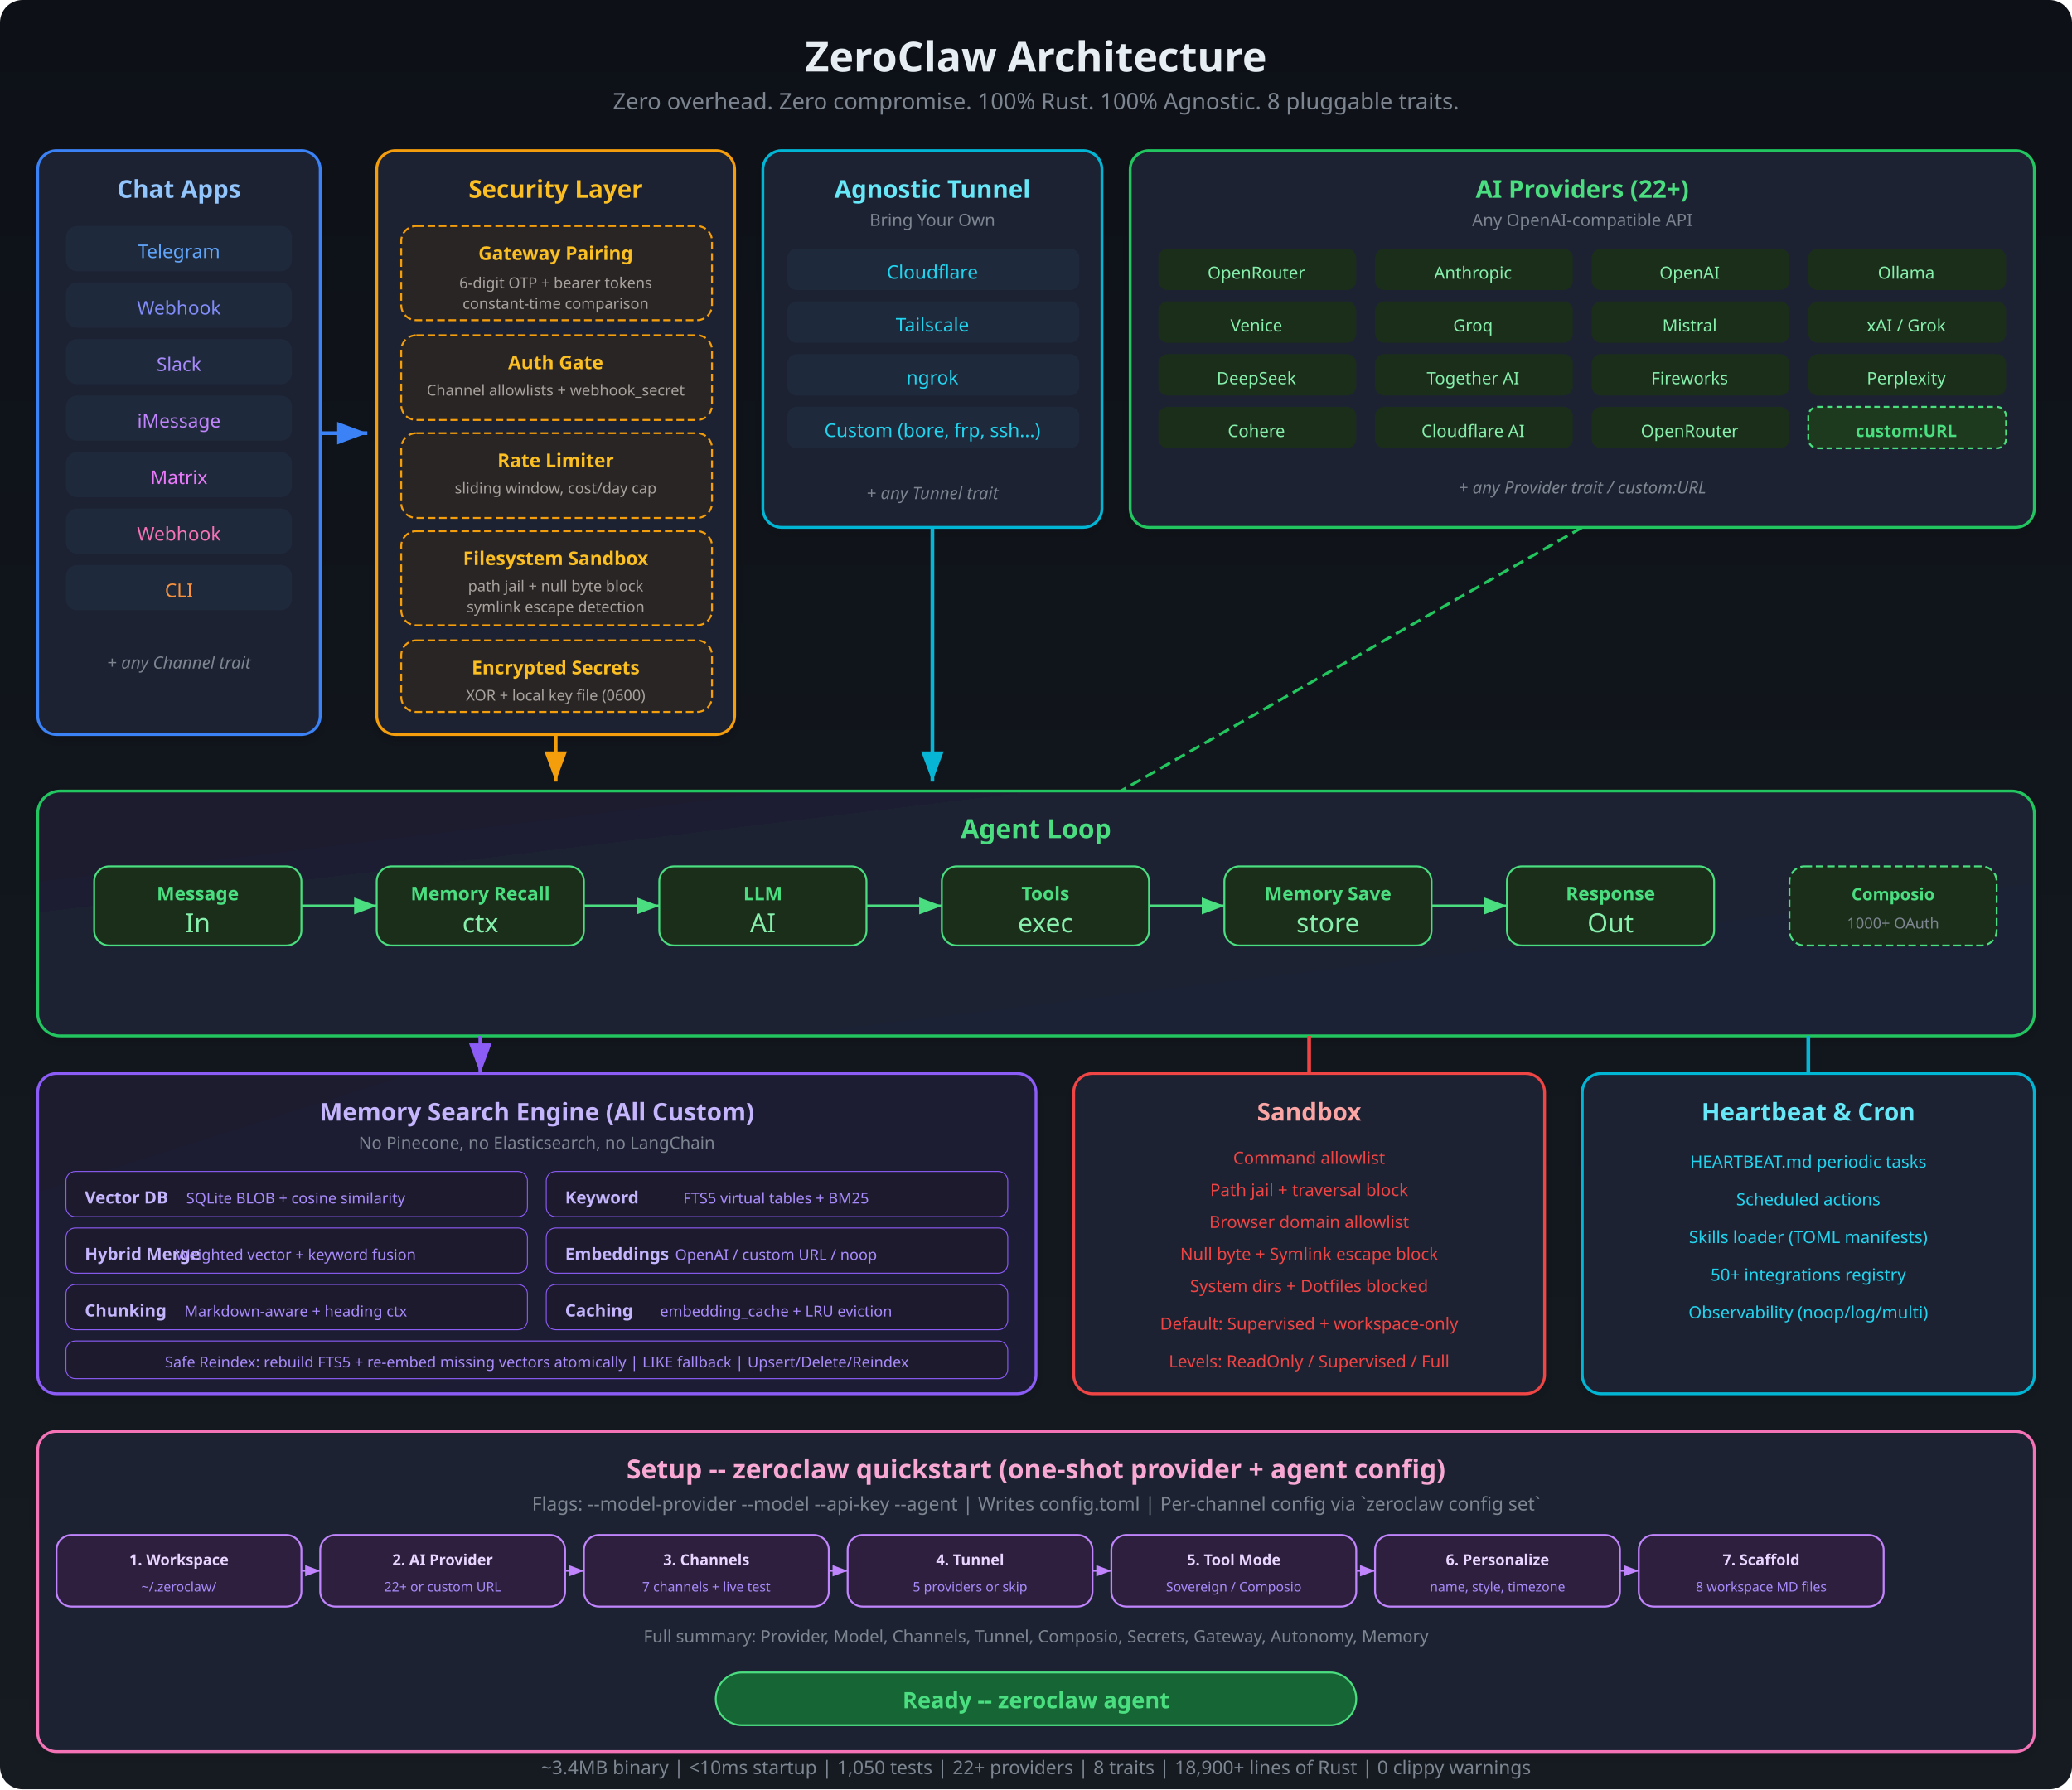
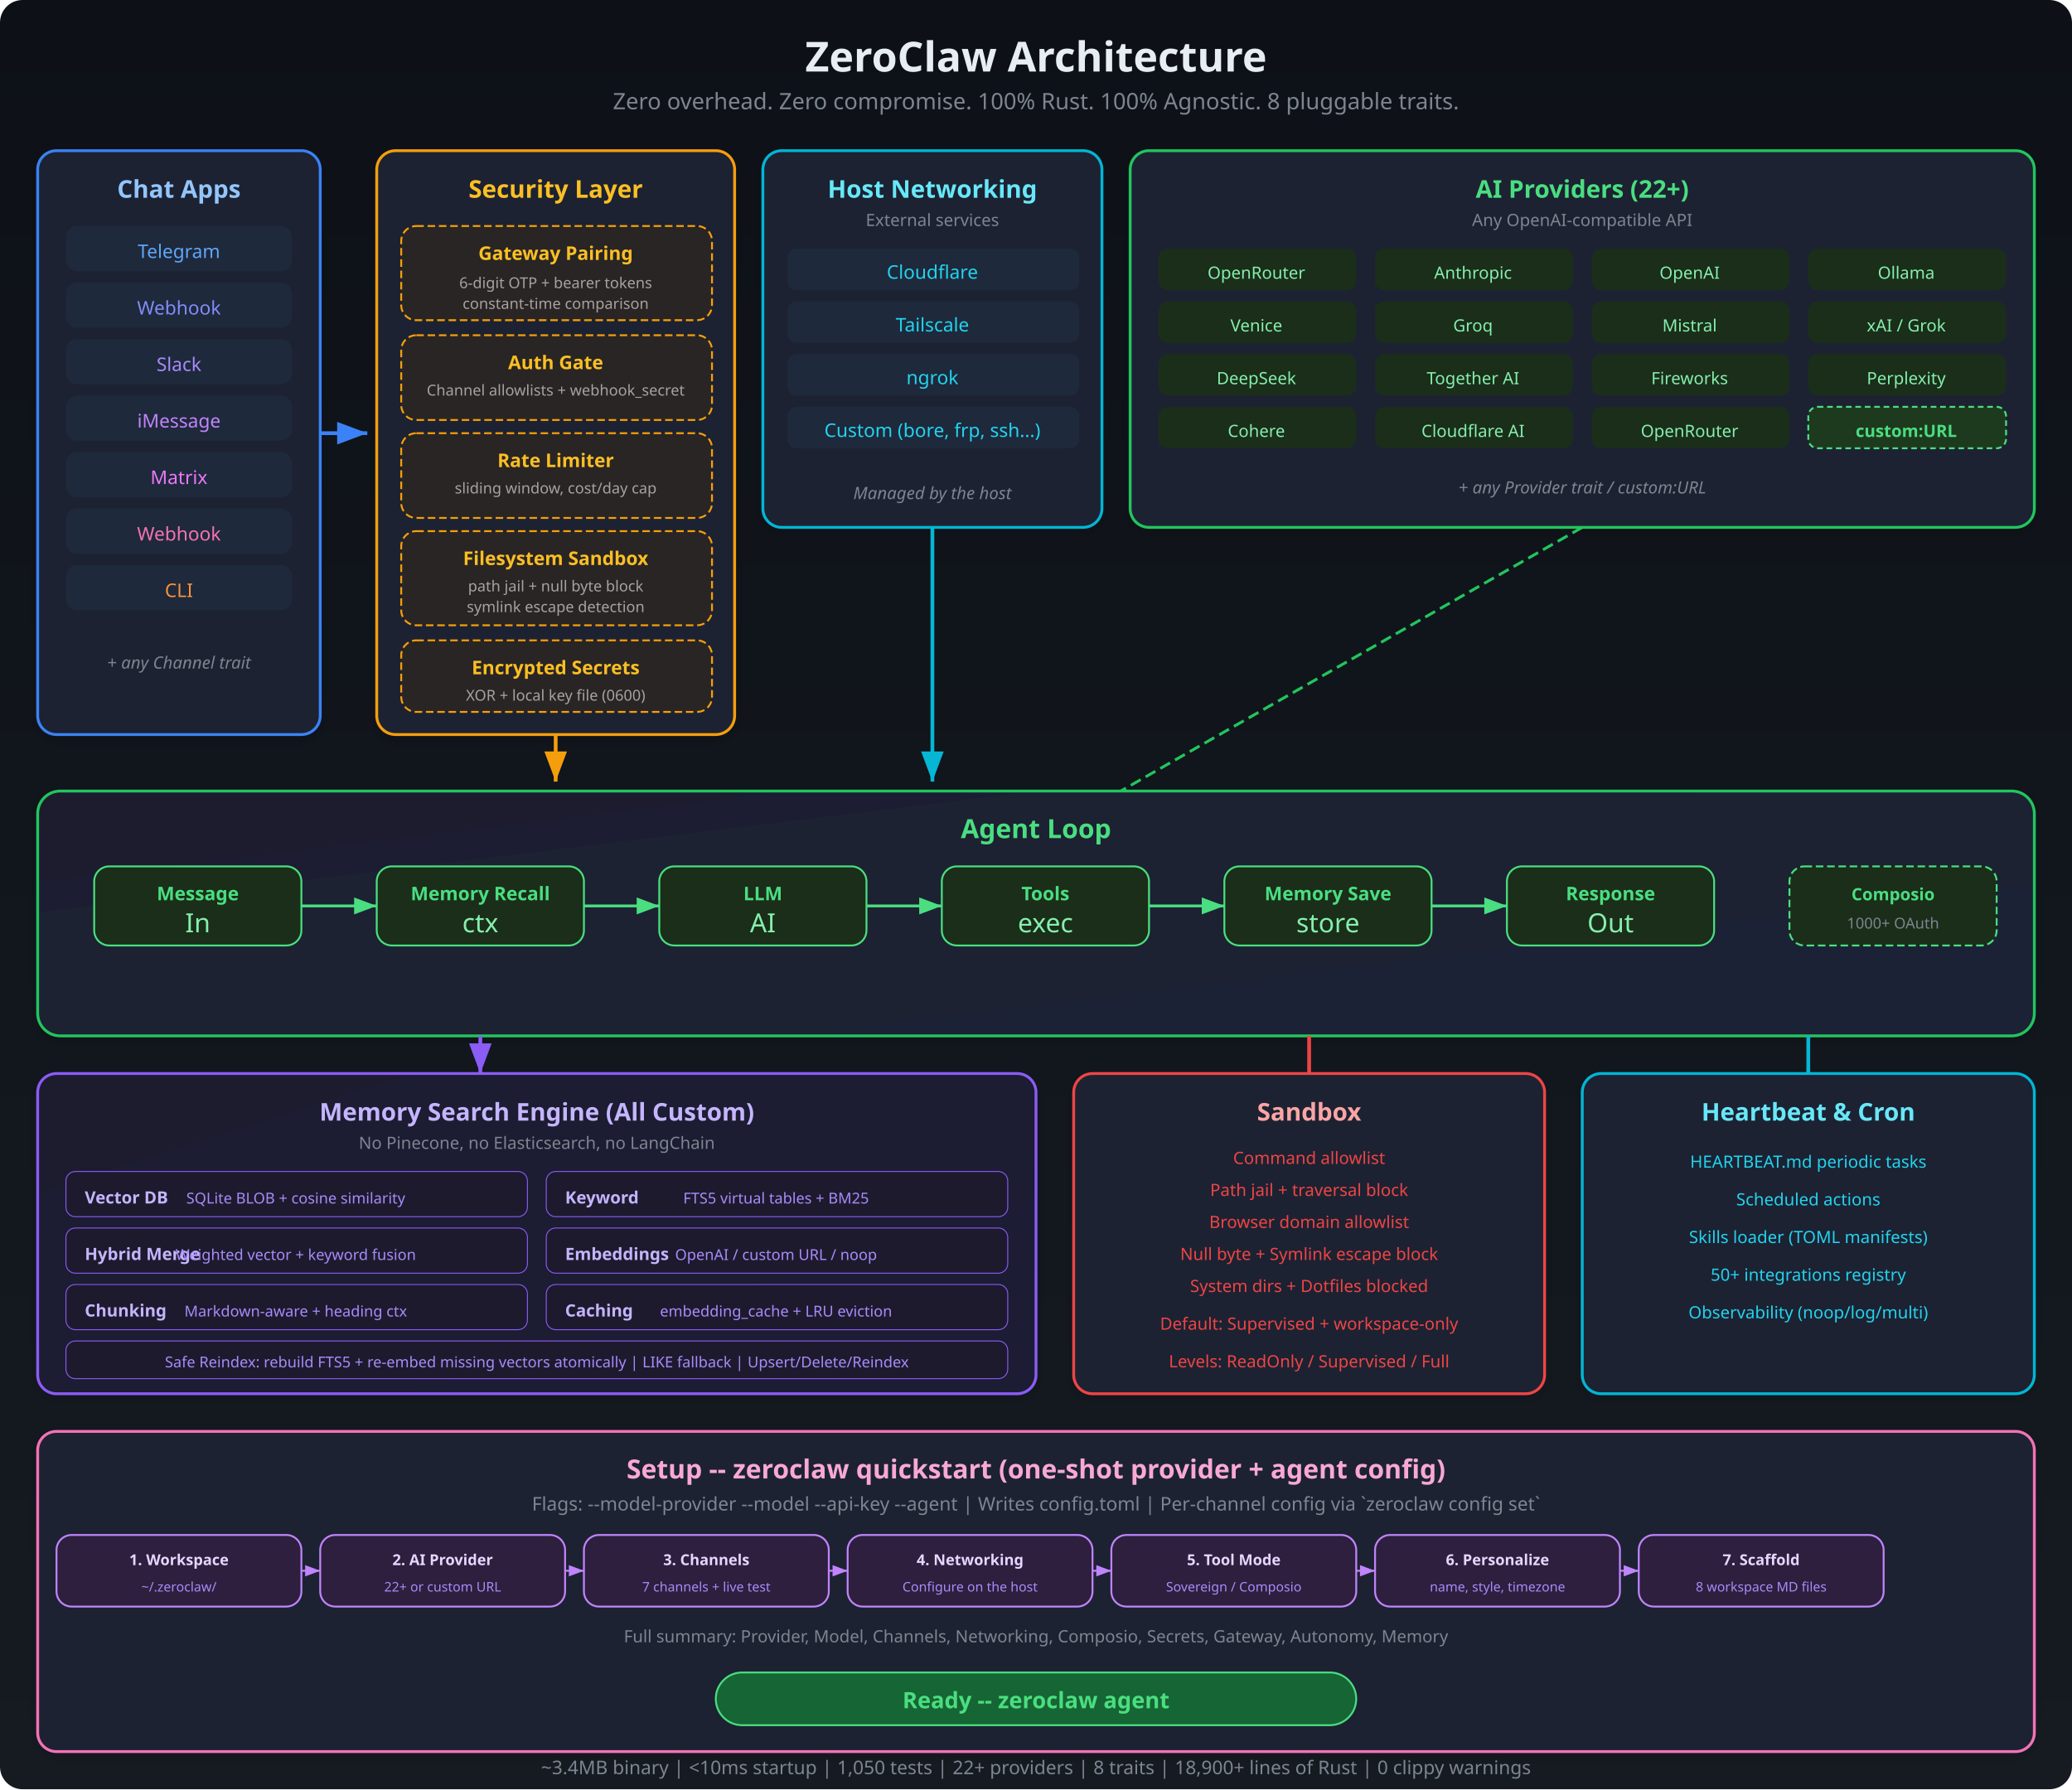
<svg xmlns="http://www.w3.org/2000/svg" viewBox="0 0 1100 950" font-family="'Segoe UI', system-ui, -apple-system, sans-serif">
  <defs>
    <filter id="shadow" x="-4%" y="-4%" width="108%" height="108%">
      <feDropShadow dx="0" dy="2" stdDeviation="3" flood-opacity="0.15" />
    </filter>
    <linearGradient id="bgGrad" x1="0" y1="0" x2="0" y2="1">
      <stop offset="0%" stop-color="#0d1117" />
      <stop offset="100%" stop-color="#161b22" />
    </linearGradient>
    <linearGradient id="agentGrad" x1="0" y1="0" x2="1" y2="1">
      <stop offset="0%" stop-color="#1a1e2e" />
      <stop offset="100%" stop-color="#1e2436" />
    </linearGradient>
    <linearGradient id="memGrad" x1="0" y1="0" x2="1" y2="1">
      <stop offset="0%" stop-color="#1a1a2e" />
      <stop offset="100%" stop-color="#1e1e36" />
    </linearGradient>
    <marker id="arrowBlue" markerWidth="8" markerHeight="6" refX="8" refY="3" orient="auto">
      <path d="M0,0 L8,3 L0,6" fill="#3b82f6" />
    </marker>
    <marker id="arrowAmber" markerWidth="8" markerHeight="6" refX="8" refY="3" orient="auto">
      <path d="M0,0 L8,3 L0,6" fill="#f59e0b" />
    </marker>
    <marker id="arrowGreen" markerWidth="8" markerHeight="6" refX="8" refY="3" orient="auto">
      <path d="M0,0 L8,3 L0,6" fill="#4ade80" />
    </marker>
    <marker id="arrowCyan" markerWidth="8" markerHeight="6" refX="8" refY="3" orient="auto">
      <path d="M0,0 L8,3 L0,6" fill="#06b6d4" />
    </marker>
    <marker id="arrowPurple" markerWidth="8" markerHeight="6" refX="8" refY="3" orient="auto">
      <path d="M0,0 L8,3 L0,6" fill="#c084fc" />
    </marker>
    <marker id="arrowViolet" markerWidth="8" markerHeight="6" refX="8" refY="3" orient="auto">
      <path d="M0,0 L8,3 L0,6" fill="#8b5cf6" />
    </marker>
  </defs>
  <rect width="1100" height="950" rx="12" fill="url(#bgGrad)" />
  <text x="550" y="38" text-anchor="middle" fill="#e6edf3" font-size="22" font-weight="700">ZeroClaw Architecture</text>
  <text x="550" y="58" text-anchor="middle" fill="#7d8590" font-size="12">Zero overhead. Zero compromise. 100% Rust. 100% Agnostic. 8 pluggable traits.</text>
  <rect x="20" y="80" width="150" height="310" rx="10" fill="#1c2333" stroke="#3b82f6" stroke-width="1.5" filter="url(#shadow)" />
  <text x="95" y="105" text-anchor="middle" fill="#93c5fd" font-size="13" font-weight="600">Chat Apps</text>
  <rect x="35" y="120" width="120" height="24" rx="6" fill="#1e293b" />
  <text x="95" y="137" text-anchor="middle" fill="#60a5fa" font-size="10">Telegram</text>
  <rect x="35" y="150" width="120" height="24" rx="6" fill="#1e293b" />
  <text x="95" y="167" text-anchor="middle" fill="#818cf8" font-size="10">Webhook</text>
  <rect x="35" y="180" width="120" height="24" rx="6" fill="#1e293b" />
  <text x="95" y="197" text-anchor="middle" fill="#a78bfa" font-size="10">Slack</text>
  <rect x="35" y="210" width="120" height="24" rx="6" fill="#1e293b" />
  <text x="95" y="227" text-anchor="middle" fill="#c084fc" font-size="10">iMessage</text>
  <rect x="35" y="240" width="120" height="24" rx="6" fill="#1e293b" />
  <text x="95" y="257" text-anchor="middle" fill="#e879f9" font-size="10">Matrix</text>
  <rect x="35" y="270" width="120" height="24" rx="6" fill="#1e293b" />
  <text x="95" y="287" text-anchor="middle" fill="#f472b6" font-size="10">Webhook</text>
  <rect x="35" y="300" width="120" height="24" rx="6" fill="#1e293b" />
  <text x="95" y="317" text-anchor="middle" fill="#fb923c" font-size="10">CLI</text>
  <text x="95" y="355" text-anchor="middle" fill="#7d8590" font-size="9" font-style="italic">+ any Channel trait</text>
  <line x1="170" y1="230" x2="195" y2="230" stroke="#3b82f6" stroke-width="2" marker-end="url(#arrowBlue)" />
  <rect x="200" y="80" width="190" height="310" rx="10" fill="#1c2333" stroke="#f59e0b" stroke-width="1.5" filter="url(#shadow)" />
  <text x="295" y="105" text-anchor="middle" fill="#fbbf24" font-size="13" font-weight="600">Security Layer</text>
  <rect x="213" y="120" width="165" height="50" rx="8" fill="#292524" stroke="#f59e0b" stroke-width="1" stroke-dasharray="4,2" />
  <text x="295" y="138" text-anchor="middle" fill="#fbbf24" font-size="10" font-weight="600">Gateway Pairing</text>
  <text x="295" y="153" text-anchor="middle" fill="#a8a29e" font-size="8">6-digit OTP + bearer tokens</text>
  <text x="295" y="164" text-anchor="middle" fill="#a8a29e" font-size="8">constant-time comparison</text>
  <rect x="213" y="178" width="165" height="45" rx="8" fill="#292524" stroke="#f59e0b" stroke-width="1" stroke-dasharray="4,2" />
  <text x="295" y="196" text-anchor="middle" fill="#fbbf24" font-size="10" font-weight="600">Auth Gate</text>
  <text x="295" y="210" text-anchor="middle" fill="#a8a29e" font-size="8">Channel allowlists + webhook_secret</text>
  <rect x="213" y="230" width="165" height="45" rx="8" fill="#292524" stroke="#f59e0b" stroke-width="1" stroke-dasharray="4,2" />
  <text x="295" y="248" text-anchor="middle" fill="#fbbf24" font-size="10" font-weight="600">Rate Limiter</text>
  <text x="295" y="262" text-anchor="middle" fill="#a8a29e" font-size="8">sliding window, cost/day cap</text>
  <rect x="213" y="282" width="165" height="50" rx="8" fill="#292524" stroke="#f59e0b" stroke-width="1" stroke-dasharray="4,2" />
  <text x="295" y="300" text-anchor="middle" fill="#fbbf24" font-size="10" font-weight="600">Filesystem Sandbox</text>
  <text x="295" y="314" text-anchor="middle" fill="#a8a29e" font-size="8">path jail + null byte block</text>
  <text x="295" y="325" text-anchor="middle" fill="#a8a29e" font-size="8">symlink escape detection</text>
  <rect x="213" y="340" width="165" height="38" rx="8" fill="#292524" stroke="#f59e0b" stroke-width="1" stroke-dasharray="4,2" />
  <text x="295" y="358" text-anchor="middle" fill="#fbbf24" font-size="10" font-weight="600">Encrypted Secrets</text>
  <text x="295" y="372" text-anchor="middle" fill="#a8a29e" font-size="8">XOR + local key file (0600)</text>
  <line x1="295" y1="390" x2="295" y2="415" stroke="#f59e0b" stroke-width="2" marker-end="url(#arrowAmber)" />
  <rect x="405" y="80" width="180" height="200" rx="10" fill="#1c2333" stroke="#06b6d4" stroke-width="1.5" filter="url(#shadow)" />
-   <text x="495" y="105" text-anchor="middle" fill="#67e8f9" font-size="13" font-weight="600">Agnostic Tunnel</text>
-   <text x="495" y="120" text-anchor="middle" fill="#7d8590" font-size="9">Bring Your Own</text>
+   <text x="495" y="105" text-anchor="middle" fill="#67e8f9" font-size="13" font-weight="600">Host Networking</text>
+   <text x="495" y="120" text-anchor="middle" fill="#7d8590" font-size="9">External services</text>
  <rect x="418" y="132" width="155" height="22" rx="5" fill="#1e293b" />
  <text x="495" y="148" text-anchor="middle" fill="#22d3ee" font-size="10">Cloudflare</text>
  <rect x="418" y="160" width="155" height="22" rx="5" fill="#1e293b" />
  <text x="495" y="176" text-anchor="middle" fill="#22d3ee" font-size="10">Tailscale</text>
  <rect x="418" y="188" width="155" height="22" rx="5" fill="#1e293b" />
  <text x="495" y="204" text-anchor="middle" fill="#22d3ee" font-size="10">ngrok</text>
  <rect x="418" y="216" width="155" height="22" rx="5" fill="#1e293b" />
  <text x="495" y="232" text-anchor="middle" fill="#22d3ee" font-size="10">Custom (bore, frp, ssh...)</text>
-   <text x="495" y="265" text-anchor="middle" fill="#7d8590" font-size="9" font-style="italic">+ any Tunnel trait</text>
+   <text x="495" y="265" text-anchor="middle" fill="#7d8590" font-size="9" font-style="italic">Managed by the host</text>
  <line x1="495" y1="280" x2="495" y2="415" stroke="#06b6d4" stroke-width="2" marker-end="url(#arrowCyan)" />
  <rect x="600" y="80" width="480" height="200" rx="10" fill="#1c2333" stroke="#22c55e" stroke-width="1.5" filter="url(#shadow)" />
  <text x="840" y="105" text-anchor="middle" fill="#4ade80" font-size="13" font-weight="600">AI Providers (22+)</text>
  <text x="840" y="120" text-anchor="middle" fill="#7d8590" font-size="9">Any OpenAI-compatible API</text>
  <rect x="615" y="132" width="105" height="22" rx="5" fill="#1a2e1a" />
  <text x="667" y="148" text-anchor="middle" fill="#86efac" font-size="9">OpenRouter</text>
  <rect x="730" y="132" width="105" height="22" rx="5" fill="#1a2e1a" />
  <text x="782" y="148" text-anchor="middle" fill="#86efac" font-size="9">Anthropic</text>
  <rect x="845" y="132" width="105" height="22" rx="5" fill="#1a2e1a" />
  <text x="897" y="148" text-anchor="middle" fill="#86efac" font-size="9">OpenAI</text>
  <rect x="960" y="132" width="105" height="22" rx="5" fill="#1a2e1a" />
  <text x="1012" y="148" text-anchor="middle" fill="#86efac" font-size="9">Ollama</text>
  <rect x="615" y="160" width="105" height="22" rx="5" fill="#1a2e1a" />
  <text x="667" y="176" text-anchor="middle" fill="#86efac" font-size="9">Venice</text>
  <rect x="730" y="160" width="105" height="22" rx="5" fill="#1a2e1a" />
  <text x="782" y="176" text-anchor="middle" fill="#86efac" font-size="9">Groq</text>
  <rect x="845" y="160" width="105" height="22" rx="5" fill="#1a2e1a" />
  <text x="897" y="176" text-anchor="middle" fill="#86efac" font-size="9">Mistral</text>
  <rect x="960" y="160" width="105" height="22" rx="5" fill="#1a2e1a" />
  <text x="1012" y="176" text-anchor="middle" fill="#86efac" font-size="9">xAI / Grok</text>
  <rect x="615" y="188" width="105" height="22" rx="5" fill="#1a2e1a" />
  <text x="667" y="204" text-anchor="middle" fill="#86efac" font-size="9">DeepSeek</text>
  <rect x="730" y="188" width="105" height="22" rx="5" fill="#1a2e1a" />
  <text x="782" y="204" text-anchor="middle" fill="#86efac" font-size="9">Together AI</text>
  <rect x="845" y="188" width="105" height="22" rx="5" fill="#1a2e1a" />
  <text x="897" y="204" text-anchor="middle" fill="#86efac" font-size="9">Fireworks</text>
  <rect x="960" y="188" width="105" height="22" rx="5" fill="#1a2e1a" />
  <text x="1012" y="204" text-anchor="middle" fill="#86efac" font-size="9">Perplexity</text>
  <rect x="615" y="216" width="105" height="22" rx="5" fill="#1a2e1a" />
  <text x="667" y="232" text-anchor="middle" fill="#86efac" font-size="9">Cohere</text>
  <rect x="730" y="216" width="105" height="22" rx="5" fill="#1a2e1a" />
  <text x="782" y="232" text-anchor="middle" fill="#86efac" font-size="9">Cloudflare AI</text>
  <rect x="845" y="216" width="105" height="22" rx="5" fill="#1a2e1a" />
  <text x="897" y="232" text-anchor="middle" fill="#86efac" font-size="9">OpenRouter</text>
  <rect x="960" y="216" width="105" height="22" rx="5" fill="#1e3a1e" stroke="#4ade80" stroke-width="1" stroke-dasharray="3,2" />
  <text x="1012" y="232" text-anchor="middle" fill="#4ade80" font-size="9" font-weight="600">custom:URL</text>
  <text x="840" y="262" text-anchor="middle" fill="#7d8590" font-size="9" font-style="italic">+ any Provider trait / custom:URL</text>
  <line x1="840" y1="280" x2="560" y2="440" stroke="#22c55e" stroke-width="1.5" stroke-dasharray="6,3" marker-end="url(#arrowGreen)" />
  <rect x="20" y="420" width="1060" height="130" rx="12" fill="url(#agentGrad)" stroke="#22c55e" stroke-width="1.5" filter="url(#shadow)" />
  <text x="550" y="445" text-anchor="middle" fill="#4ade80" font-size="14" font-weight="700">Agent Loop</text>
  <rect x="50" y="460" width="110" height="42" rx="8" fill="#1a2e1a" stroke="#4ade80" stroke-width="1" />
  <text x="105" y="478" text-anchor="middle" fill="#4ade80" font-size="10" font-weight="600">Message</text>
  <text x="105" y="495" text-anchor="middle" fill="#86efac" font-size="14">In</text>
  <rect x="200" y="460" width="110" height="42" rx="8" fill="#1a2e1a" stroke="#4ade80" stroke-width="1" />
  <text x="255" y="478" text-anchor="middle" fill="#4ade80" font-size="10" font-weight="600">Memory Recall</text>
  <text x="255" y="495" text-anchor="middle" fill="#86efac" font-size="14">ctx</text>
  <rect x="350" y="460" width="110" height="42" rx="8" fill="#1a2e1a" stroke="#4ade80" stroke-width="1" />
  <text x="405" y="478" text-anchor="middle" fill="#4ade80" font-size="10" font-weight="600">LLM</text>
  <text x="405" y="495" text-anchor="middle" fill="#86efac" font-size="14">AI</text>
  <rect x="500" y="460" width="110" height="42" rx="8" fill="#1a2e1a" stroke="#4ade80" stroke-width="1" />
  <text x="555" y="478" text-anchor="middle" fill="#4ade80" font-size="10" font-weight="600">Tools</text>
  <text x="555" y="495" text-anchor="middle" fill="#86efac" font-size="14">exec</text>
  <rect x="650" y="460" width="110" height="42" rx="8" fill="#1a2e1a" stroke="#4ade80" stroke-width="1" />
  <text x="705" y="478" text-anchor="middle" fill="#4ade80" font-size="10" font-weight="600">Memory Save</text>
  <text x="705" y="495" text-anchor="middle" fill="#86efac" font-size="14">store</text>
  <rect x="800" y="460" width="110" height="42" rx="8" fill="#1a2e1a" stroke="#4ade80" stroke-width="1" />
  <text x="855" y="478" text-anchor="middle" fill="#4ade80" font-size="10" font-weight="600">Response</text>
  <text x="855" y="495" text-anchor="middle" fill="#86efac" font-size="14">Out</text>
  <rect x="950" y="460" width="110" height="42" rx="8" fill="#1a2e1a" stroke="#4ade80" stroke-width="1" stroke-dasharray="4,2" />
  <text x="1005" y="478" text-anchor="middle" fill="#4ade80" font-size="9" font-weight="600">Composio</text>
  <text x="1005" y="493" text-anchor="middle" fill="#7d8590" font-size="8">1000+ OAuth</text>
  <line x1="160" y1="481" x2="200" y2="481" stroke="#4ade80" stroke-width="1.5" marker-end="url(#arrowGreen)" />
  <line x1="310" y1="481" x2="350" y2="481" stroke="#4ade80" stroke-width="1.5" marker-end="url(#arrowGreen)" />
  <line x1="460" y1="481" x2="500" y2="481" stroke="#4ade80" stroke-width="1.5" marker-end="url(#arrowGreen)" />
  <line x1="610" y1="481" x2="650" y2="481" stroke="#4ade80" stroke-width="1.5" marker-end="url(#arrowGreen)" />
  <line x1="760" y1="481" x2="800" y2="481" stroke="#4ade80" stroke-width="1.5" marker-end="url(#arrowGreen)" />
  <rect x="20" y="570" width="530" height="170" rx="10" fill="url(#memGrad)" stroke="#8b5cf6" stroke-width="1.5" filter="url(#shadow)" />
  <text x="285" y="595" text-anchor="middle" fill="#c4b5fd" font-size="13" font-weight="700">Memory Search Engine (All Custom)</text>
  <text x="285" y="610" text-anchor="middle" fill="#7d8590" font-size="9">No Pinecone, no Elasticsearch, no LangChain</text>
  <rect x="35" y="622" width="245" height="24" rx="5" fill="#1e1a2e" stroke="#8b5cf6" stroke-width="0.5" />
  <text x="45" y="639" fill="#c4b5fd" font-size="9" font-weight="600">Vector DB</text>
  <text x="157" y="639" text-anchor="middle" fill="#a78bfa" font-size="8">SQLite BLOB + cosine similarity</text>
  <rect x="290" y="622" width="245" height="24" rx="5" fill="#1e1a2e" stroke="#8b5cf6" stroke-width="0.5" />
  <text x="300" y="639" fill="#c4b5fd" font-size="9" font-weight="600">Keyword</text>
  <text x="412" y="639" text-anchor="middle" fill="#a78bfa" font-size="8">FTS5 virtual tables + BM25</text>
  <rect x="35" y="652" width="245" height="24" rx="5" fill="#1e1a2e" stroke="#8b5cf6" stroke-width="0.5" />
  <text x="45" y="669" fill="#c4b5fd" font-size="9" font-weight="600">Hybrid Merge</text>
  <text x="157" y="669" text-anchor="middle" fill="#a78bfa" font-size="8">Weighted vector + keyword fusion</text>
  <rect x="290" y="652" width="245" height="24" rx="5" fill="#1e1a2e" stroke="#8b5cf6" stroke-width="0.5" />
  <text x="300" y="669" fill="#c4b5fd" font-size="9" font-weight="600">Embeddings</text>
  <text x="412" y="669" text-anchor="middle" fill="#a78bfa" font-size="8">OpenAI / custom URL / noop</text>
  <rect x="35" y="682" width="245" height="24" rx="5" fill="#1e1a2e" stroke="#8b5cf6" stroke-width="0.5" />
  <text x="45" y="699" fill="#c4b5fd" font-size="9" font-weight="600">Chunking</text>
  <text x="157" y="699" text-anchor="middle" fill="#a78bfa" font-size="8">Markdown-aware + heading ctx</text>
  <rect x="290" y="682" width="245" height="24" rx="5" fill="#1e1a2e" stroke="#8b5cf6" stroke-width="0.5" />
  <text x="300" y="699" fill="#c4b5fd" font-size="9" font-weight="600">Caching</text>
  <text x="412" y="699" text-anchor="middle" fill="#a78bfa" font-size="8">embedding_cache + LRU eviction</text>
  <rect x="35" y="712" width="500" height="20" rx="5" fill="#1e1a2e" stroke="#8b5cf6" stroke-width="0.5" />
  <text x="285" y="726" text-anchor="middle" fill="#a78bfa" font-size="8">Safe Reindex: rebuild FTS5 + re-embed missing vectors atomically | LIKE fallback | Upsert/Delete/Reindex</text>
  <line x1="255" y1="550" x2="255" y2="570" stroke="#8b5cf6" stroke-width="2" marker-end="url(#arrowViolet)" />
  <rect x="570" y="570" width="250" height="170" rx="10" fill="#1c2333" stroke="#ef4444" stroke-width="1.5" filter="url(#shadow)" />
  <text x="695" y="595" text-anchor="middle" fill="#fca5a5" font-size="13" font-weight="600">Sandbox</text>
  <text x="695" y="618" text-anchor="middle" fill="#ef4444" font-size="9">Command allowlist</text>
  <text x="695" y="635" text-anchor="middle" fill="#ef4444" font-size="9">Path jail + traversal block</text>
  <text x="695" y="652" text-anchor="middle" fill="#ef4444" font-size="9">Browser domain allowlist</text>
  <text x="695" y="669" text-anchor="middle" fill="#ef4444" font-size="9">Null byte + Symlink escape block</text>
  <text x="695" y="686" text-anchor="middle" fill="#ef4444" font-size="9">System dirs + Dotfiles blocked</text>
  <text x="695" y="706" text-anchor="middle" fill="#ef4444" font-size="9">Default: Supervised + workspace-only</text>
  <text x="695" y="726" text-anchor="middle" fill="#ef4444" font-size="9">Levels: ReadOnly / Supervised / Full</text>
  <line x1="695" y1="550" x2="695" y2="570" stroke="#ef4444" stroke-width="2" />
  <rect x="840" y="570" width="240" height="170" rx="10" fill="#1c2333" stroke="#06b6d4" stroke-width="1.5" filter="url(#shadow)" />
  <text x="960" y="595" text-anchor="middle" fill="#67e8f9" font-size="13" font-weight="600">Heartbeat &amp; Cron</text>
  <text x="960" y="620" text-anchor="middle" fill="#22d3ee" font-size="9">HEARTBEAT.md periodic tasks</text>
  <text x="960" y="640" text-anchor="middle" fill="#22d3ee" font-size="9">Scheduled actions</text>
  <text x="960" y="660" text-anchor="middle" fill="#22d3ee" font-size="9">Skills loader (TOML manifests)</text>
  <text x="960" y="680" text-anchor="middle" fill="#22d3ee" font-size="9">50+ integrations registry</text>
  <text x="960" y="700" text-anchor="middle" fill="#22d3ee" font-size="9">Observability (noop/log/multi)</text>
  <line x1="960" y1="550" x2="960" y2="570" stroke="#06b6d4" stroke-width="2" />
  <rect x="20" y="760" width="1060" height="170" rx="10" fill="#1c2333" stroke="#f472b6" stroke-width="1.5" filter="url(#shadow)" />
  <text x="550" y="785" text-anchor="middle" fill="#f9a8d4" font-size="14" font-weight="700">Setup  --  zeroclaw quickstart (one-shot provider + agent config)</text>
  <text x="550" y="802" text-anchor="middle" fill="#7d8590" font-size="10">Flags: --model-provider --model --api-key --agent | Writes config.toml | Per-channel config via `zeroclaw config set`</text>
  <rect x="30" y="815" width="130" height="38" rx="8" fill="#2d1f3d" stroke="#c084fc" stroke-width="1" />
  <text x="95" y="831" text-anchor="middle" fill="#e9d5ff" font-size="8" font-weight="600">1. Workspace</text>
  <text x="95" y="845" text-anchor="middle" fill="#a78bfa" font-size="7">~/.zeroclaw/</text>
  <rect x="170" y="815" width="130" height="38" rx="8" fill="#2d1f3d" stroke="#c084fc" stroke-width="1" />
  <text x="235" y="831" text-anchor="middle" fill="#e9d5ff" font-size="8" font-weight="600">2. AI Provider</text>
  <text x="235" y="845" text-anchor="middle" fill="#a78bfa" font-size="7">22+ or custom URL</text>
  <rect x="310" y="815" width="130" height="38" rx="8" fill="#2d1f3d" stroke="#c084fc" stroke-width="1" />
  <text x="375" y="831" text-anchor="middle" fill="#e9d5ff" font-size="8" font-weight="600">3. Channels</text>
  <text x="375" y="845" text-anchor="middle" fill="#a78bfa" font-size="7">7 channels + live test</text>
  <rect x="450" y="815" width="130" height="38" rx="8" fill="#2d1f3d" stroke="#c084fc" stroke-width="1" />
-   <text x="515" y="831" text-anchor="middle" fill="#e9d5ff" font-size="8" font-weight="600">4. Tunnel</text>
-   <text x="515" y="845" text-anchor="middle" fill="#a78bfa" font-size="7">5 providers or skip</text>
+   <text x="515" y="831" text-anchor="middle" fill="#e9d5ff" font-size="8" font-weight="600">4. Networking</text>
+   <text x="515" y="845" text-anchor="middle" fill="#a78bfa" font-size="7">Configure on the host</text>
  <rect x="590" y="815" width="130" height="38" rx="8" fill="#2d1f3d" stroke="#c084fc" stroke-width="1" />
  <text x="655" y="831" text-anchor="middle" fill="#e9d5ff" font-size="8" font-weight="600">5. Tool Mode</text>
  <text x="655" y="845" text-anchor="middle" fill="#a78bfa" font-size="7">Sovereign / Composio</text>
  <rect x="730" y="815" width="130" height="38" rx="8" fill="#2d1f3d" stroke="#c084fc" stroke-width="1" />
  <text x="795" y="831" text-anchor="middle" fill="#e9d5ff" font-size="8" font-weight="600">6. Personalize</text>
  <text x="795" y="845" text-anchor="middle" fill="#a78bfa" font-size="7">name, style, timezone</text>
  <rect x="870" y="815" width="130" height="38" rx="8" fill="#2d1f3d" stroke="#c084fc" stroke-width="1" />
  <text x="935" y="831" text-anchor="middle" fill="#e9d5ff" font-size="8" font-weight="600">7. Scaffold</text>
  <text x="935" y="845" text-anchor="middle" fill="#a78bfa" font-size="7">8 workspace MD files</text>
  <line x1="160" y1="834" x2="170" y2="834" stroke="#c084fc" stroke-width="1" marker-end="url(#arrowPurple)" />
  <line x1="300" y1="834" x2="310" y2="834" stroke="#c084fc" stroke-width="1" marker-end="url(#arrowPurple)" />
  <line x1="440" y1="834" x2="450" y2="834" stroke="#c084fc" stroke-width="1" marker-end="url(#arrowPurple)" />
  <line x1="580" y1="834" x2="590" y2="834" stroke="#c084fc" stroke-width="1" marker-end="url(#arrowPurple)" />
  <line x1="720" y1="834" x2="730" y2="834" stroke="#c084fc" stroke-width="1" marker-end="url(#arrowPurple)" />
  <line x1="860" y1="834" x2="870" y2="834" stroke="#c084fc" stroke-width="1" marker-end="url(#arrowPurple)" />
-   <text x="550" y="872" text-anchor="middle" fill="#7d8590" font-size="9">Full summary: Provider, Model, Channels, Tunnel, Composio, Secrets, Gateway, Autonomy, Memory</text>
+   <text x="550" y="872" text-anchor="middle" fill="#7d8590" font-size="9">Full summary: Provider, Model, Channels, Networking, Composio, Secrets, Gateway, Autonomy, Memory</text>
  <rect x="380" y="888" width="340" height="28" rx="14" fill="#166534" stroke="#4ade80" stroke-width="1" />
  <text x="550" y="907" text-anchor="middle" fill="#4ade80" font-size="12" font-weight="600">Ready -- zeroclaw agent</text>
  <text x="550" y="942" text-anchor="middle" fill="#7d8590" font-size="10">~3.4MB binary  |  &lt;10ms startup  |  1,050 tests  |  22+ providers  |  8 traits  |  18,900+ lines of Rust  |  0 clippy warnings</text>
</svg>
